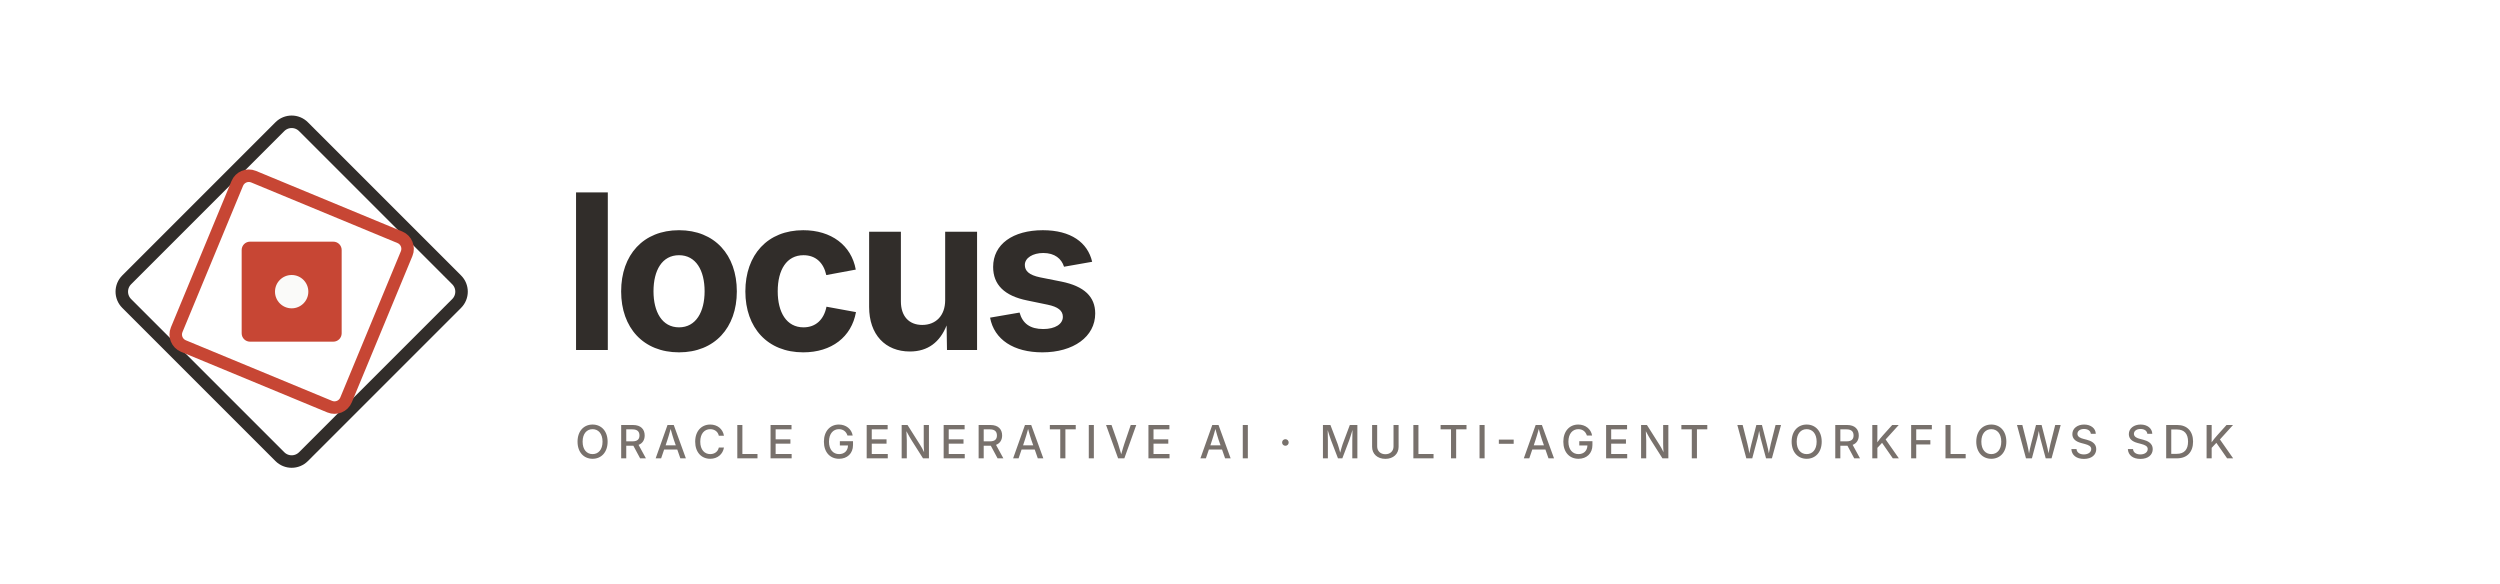
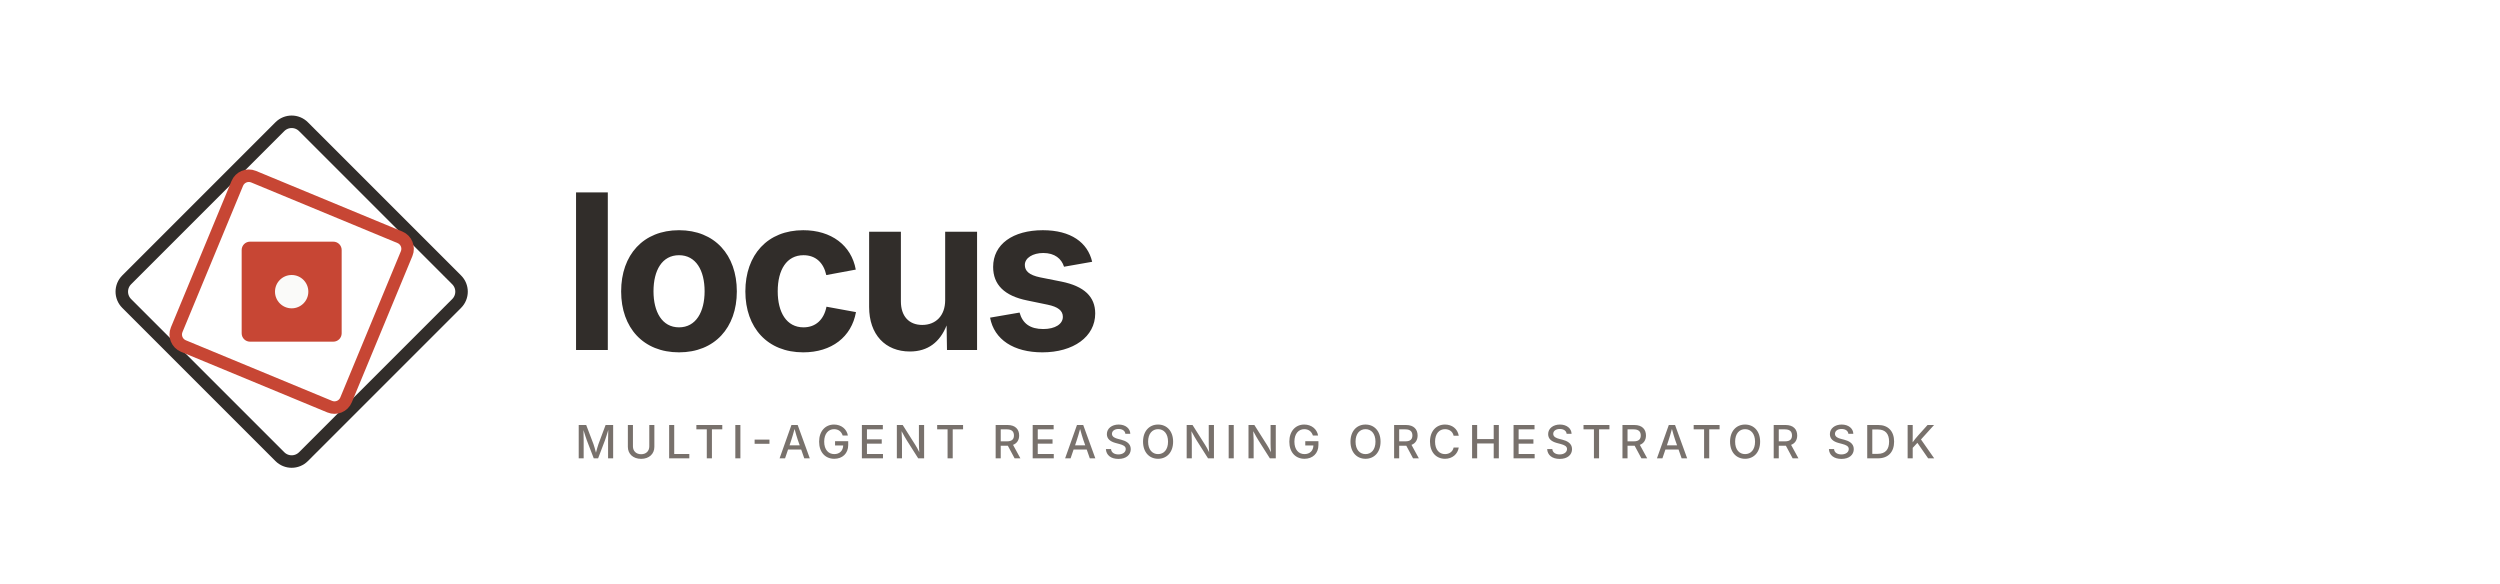
<svg xmlns="http://www.w3.org/2000/svg" viewBox="0 0 600 140" font-family="-apple-system, BlinkMacSystemFont, 'Segoe UI', Inter, Helvetica, sans-serif">
  <g transform="translate(20, 20)">
    <rect x="20" y="20" width="60" height="60" rx="4" fill="none" stroke="#312D2A" stroke-width="3" transform="rotate(45 50 50)" />
    <rect x="28" y="28" width="44" height="44" rx="3" fill="none" stroke="#C74634" stroke-width="3" transform="rotate(22.5 50 50)" />
    <rect x="38" y="38" width="24" height="24" rx="2" fill="#C74634" />
    <circle cx="50" cy="50" r="4" fill="#FAFAF9" />
  </g>
  <text x="135" y="84" font-size="52" font-weight="700" fill="#312D2A" letter-spacing="-0.04em">locus</text>
-   <text x="138" y="110" font-size="11" font-weight="500" fill="#78716C" letter-spacing="0.16em">ORACLE GENERATIVE AI · MULTI-AGENT WORKFLOWS SDK</text>
+   <text x="138" y="110" font-size="11" font-weight="500" fill="#78716C" letter-spacing="0.16em">MULTI-AGENT REASONING ORCHESTRATOR SDK</text>
</svg>
